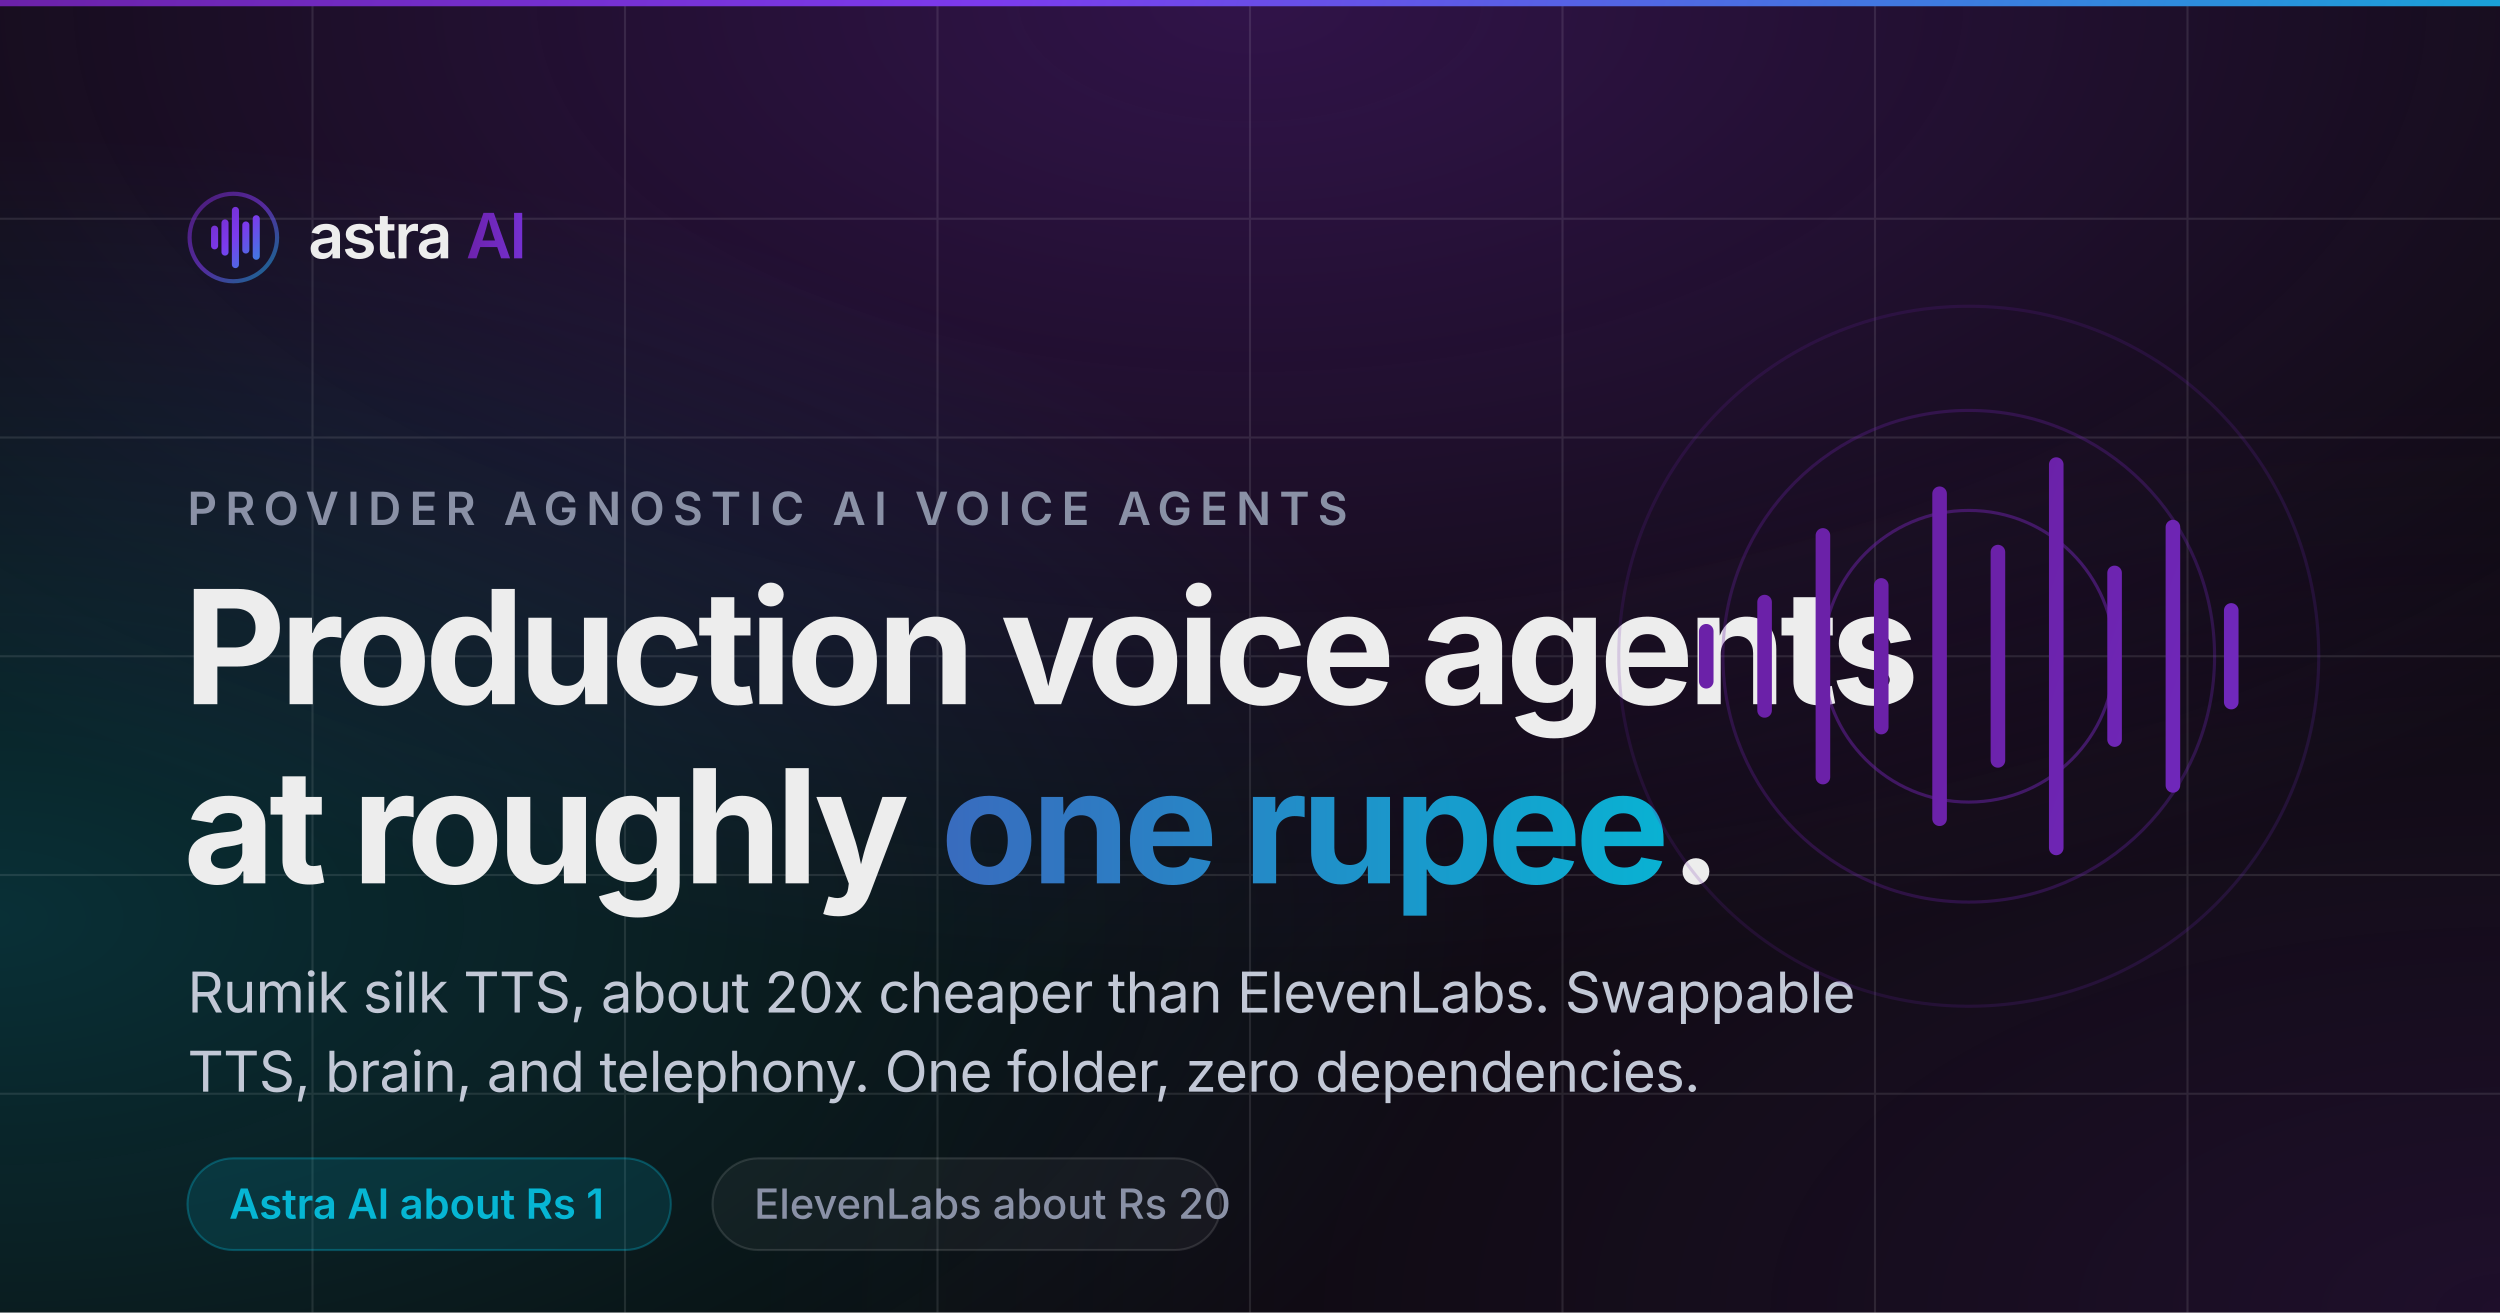
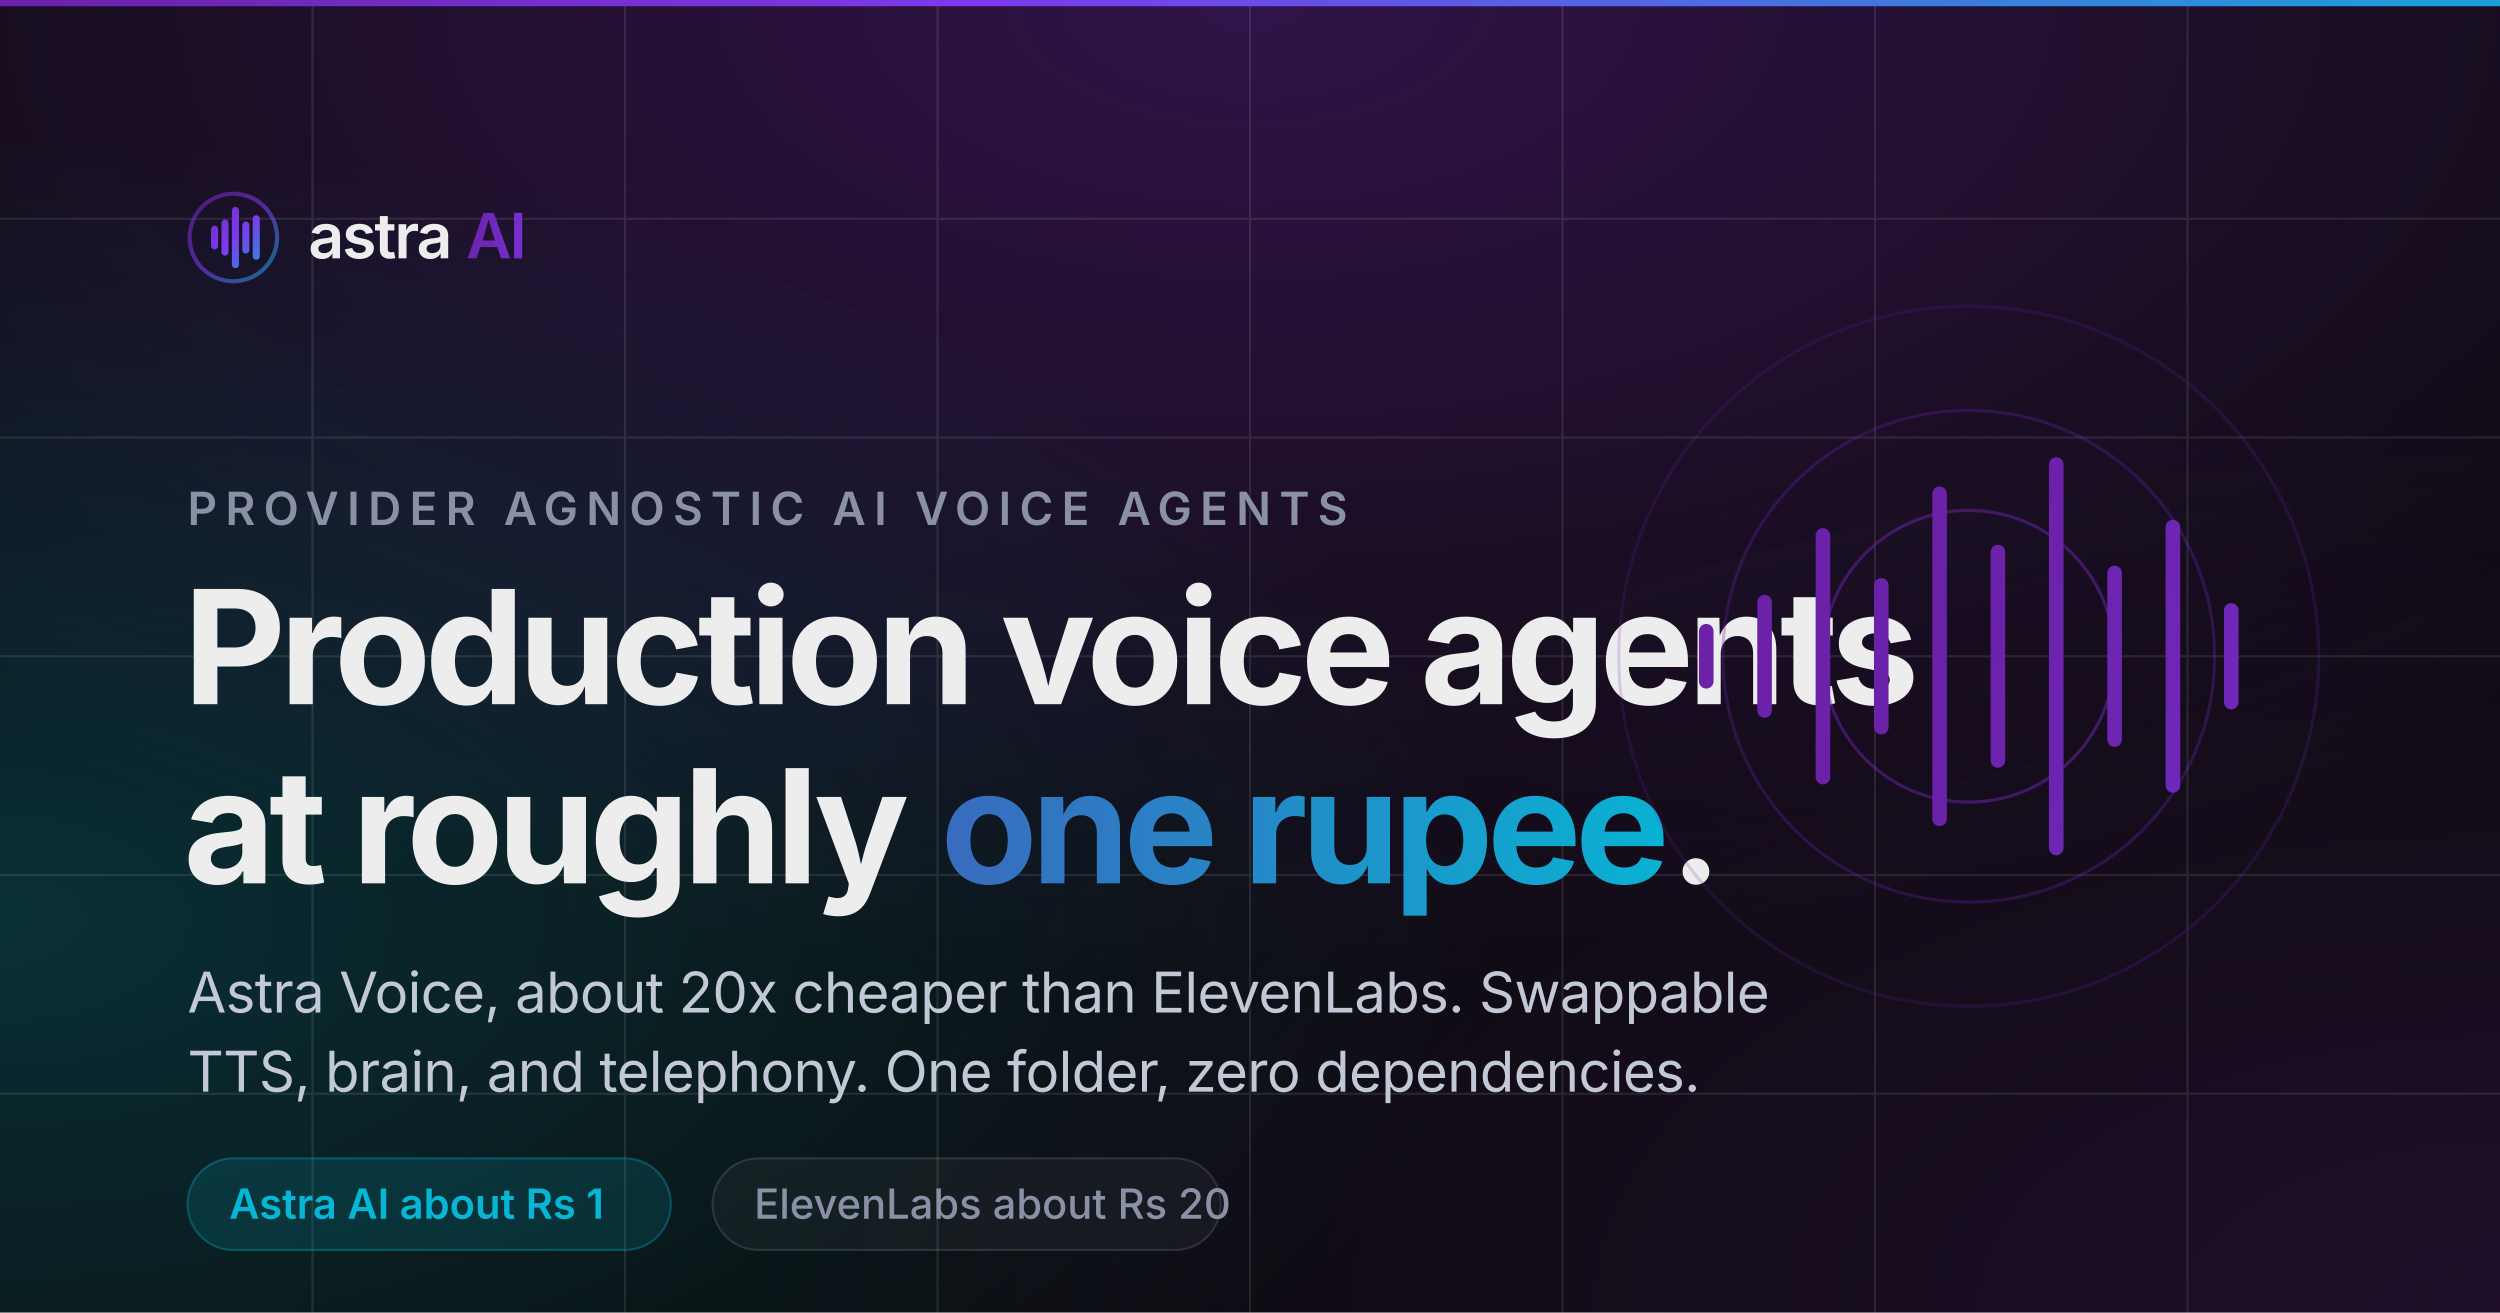
<svg xmlns="http://www.w3.org/2000/svg" width="1200" height="630" viewBox="0 0 1200 630" fill="none" role="img" aria-label="Astra AI. Production AI voice agents at roughly one rupee.">
  <defs>
    <linearGradient id="ogVolt" x1="0" y1="0" x2="1200" y2="420" gradientUnits="userSpaceOnUse">
      <stop offset="0" stop-color="#6B21A8" />
      <stop offset="0.35" stop-color="#7C3AED" />
      <stop offset="1" stop-color="#06B6D4" />
    </linearGradient>
    <linearGradient id="ogOrb" x1="0" y1="0" x2="44" y2="44" gradientUnits="userSpaceOnUse">
      <stop offset="0" stop-color="#6B21A8" />
      <stop offset="0.5" stop-color="#7C3AED" />
      <stop offset="1" stop-color="#06B6D4" />
    </linearGradient>
    <linearGradient id="ogWord" x1="132" y1="0" x2="240" y2="0" gradientUnits="userSpaceOnUse">
      <stop offset="0" stop-color="#6B21A8" />
      <stop offset="0.45" stop-color="#7C3AED" />
      <stop offset="1" stop-color="#06B6D4" />
    </linearGradient>
    <radialGradient id="ogGlowTop" cx="0.5" cy="0" r="0.75">
      <stop offset="0" stop-color="#6B21A8" stop-opacity="0.40" />
      <stop offset="1" stop-color="#6B21A8" stop-opacity="0" />
    </radialGradient>
    <radialGradient id="ogGlowL" cx="0" cy="0.7" r="0.6">
      <stop offset="0" stop-color="#06B6D4" stop-opacity="0.22" />
      <stop offset="1" stop-color="#06B6D4" stop-opacity="0" />
    </radialGradient>
    <radialGradient id="ogGlowR" cx="1" cy="1" r="0.7">
      <stop offset="0" stop-color="#581C87" stop-opacity="0.26" />
      <stop offset="1" stop-color="#581C87" stop-opacity="0" />
    </radialGradient>
    <linearGradient id="ogGold" x1="0" y1="0" x2="1" y2="0">
      <stop offset="0" stop-color="#6B21A8" />
      <stop offset="1" stop-color="#06B6D4" />
    </linearGradient>
  </defs>
  <rect width="1200" height="630" fill="#0A0A0A" />
  <rect width="1200" height="630" fill="url(#ogGlowTop)" />
  <rect width="1200" height="630" fill="url(#ogGlowL)" />
  <rect width="1200" height="630" fill="url(#ogGlowR)" />
  <g opacity="0.10" stroke="#FFFFFF" stroke-width="1">
    <line x1="0" y1="105" x2="1200" y2="105" />
    <line x1="0" y1="210" x2="1200" y2="210" />
    <line x1="0" y1="315" x2="1200" y2="315" />
    <line x1="0" y1="420" x2="1200" y2="420" />
    <line x1="0" y1="525" x2="1200" y2="525" />
    <line x1="150" y1="0" x2="150" y2="630" />
    <line x1="300" y1="0" x2="300" y2="630" />
    <line x1="450" y1="0" x2="450" y2="630" />
    <line x1="600" y1="0" x2="600" y2="630" />
    <line x1="750" y1="0" x2="750" y2="630" />
    <line x1="900" y1="0" x2="900" y2="630" />
    <line x1="1050" y1="0" x2="1050" y2="630" />
  </g>
  <rect width="1200" height="3" fill="url(#ogVolt)" />
  <g transform="translate(90, 92)">
    <circle cx="22" cy="22" r="21" fill="none" stroke="url(#ogOrb)" stroke-width="2" opacity="0.6" />
    <g stroke="url(#ogOrb)" stroke-width="3.4" stroke-linecap="round">
      <line x1="13" y1="18" x2="13" y2="26" />
      <line x1="18" y1="15" x2="18" y2="29" />
      <line x1="23" y1="9" x2="23" y2="35" />
      <line x1="28" y1="16" x2="28" y2="28" />
      <line x1="33" y1="13" x2="33" y2="31" />
    </g>
    <text x="58" y="32" font-family="SF Pro Display, Inter, -apple-system, Segoe UI, Roboto, Helvetica, Arial, sans-serif" font-size="30" font-weight="640" letter-spacing="-1" fill="#EDEDED">astra <tspan fill="url(#ogWord)">AI</tspan>
    </text>
  </g>
  <text x="90" y="252" font-family="SF Pro Display, Inter, -apple-system, Segoe UI, Roboto, Helvetica, Arial, sans-serif" font-size="22" font-weight="600" letter-spacing="4" fill="#8A91A6">PROVIDER AGNOSTIC AI VOICE AGENTS</text>
  <text x="88" y="338" font-family="SF Pro Display, Inter, -apple-system, Segoe UI, Roboto, Helvetica, Arial, sans-serif" font-size="76" font-weight="680" letter-spacing="-3" fill="#EDEDED">Production voice agents</text>
  <text x="88" y="424" font-family="SF Pro Display, Inter, -apple-system, Segoe UI, Roboto, Helvetica, Arial, sans-serif" font-size="76" font-weight="680" letter-spacing="-3" fill="#EDEDED">at roughly <tspan fill="url(#ogGold)">one rupee</tspan>.</text>
-   <text x="90" y="486" font-family="SF Pro Display, Inter, -apple-system, Segoe UI, Roboto, Helvetica, Arial, sans-serif" font-size="27" font-weight="440" letter-spacing="-0.3" fill="#C2C8D6">Rumik silk TTS, about 20x cheaper than ElevenLabs. Swappable</text>
+   <text x="90" y="486" font-family="SF Pro Display, Inter, -apple-system, Segoe UI, Roboto, Helvetica, Arial, sans-serif" font-size="27" font-weight="440" letter-spacing="-0.3" fill="#C2C8D6">Astra Voice, about 20x cheaper than ElevenLabs. Swappable</text>
  <text x="90" y="524" font-family="SF Pro Display, Inter, -apple-system, Segoe UI, Roboto, Helvetica, Arial, sans-serif" font-size="27" font-weight="440" letter-spacing="-0.3" fill="#C2C8D6">TTS, brain, and telephony. One folder, zero dependencies.</text>
  <g transform="translate(90, 556)" font-family="SF Pro Display, Inter, -apple-system, Segoe UI, Roboto, Helvetica, Arial, sans-serif">
    <g>
      <rect x="0" y="0" width="232" height="44" rx="22" fill="rgba(6,182,212,0.14)" stroke="#06B6D4" stroke-opacity="0.32" />
      <text x="20" y="29" font-size="20" font-weight="560" fill="#06B6D4">Astra AI  about Rs 1</text>
    </g>
    <g transform="translate(252, 0)">
      <rect x="0" y="0" width="244" height="44" rx="22" fill="rgba(255,255,255,0.04)" stroke="#FFFFFF" stroke-opacity="0.12" />
      <text x="20" y="29" font-size="20" font-weight="500" fill="#8A91A6">ElevenLabs  about Rs 20</text>
    </g>
  </g>
  <g transform="translate(945, 315)">
    <circle r="168" fill="none" stroke="url(#ogVolt)" stroke-width="1.5" opacity="0.18" />
    <circle r="118" fill="none" stroke="url(#ogVolt)" stroke-width="1.5" opacity="0.30" />
    <circle r="70" fill="none" stroke="url(#ogVolt)" stroke-width="1.5" opacity="0.5" />
    <g stroke="url(#ogVolt)" stroke-width="7" stroke-linecap="round">
      <line x1="-126" y1="-12" x2="-126" y2="12" />
      <line x1="-98" y1="-26" x2="-98" y2="26" />
      <line x1="-70" y1="-58" x2="-70" y2="58" />
      <line x1="-42" y1="-34" x2="-42" y2="34" />
      <line x1="-14" y1="-78" x2="-14" y2="78" />
      <line x1="14" y1="-50" x2="14" y2="50" />
      <line x1="42" y1="-92" x2="42" y2="92" />
      <line x1="70" y1="-40" x2="70" y2="40" />
      <line x1="98" y1="-62" x2="98" y2="62" />
      <line x1="126" y1="-22" x2="126" y2="22" />
    </g>
  </g>
</svg>
